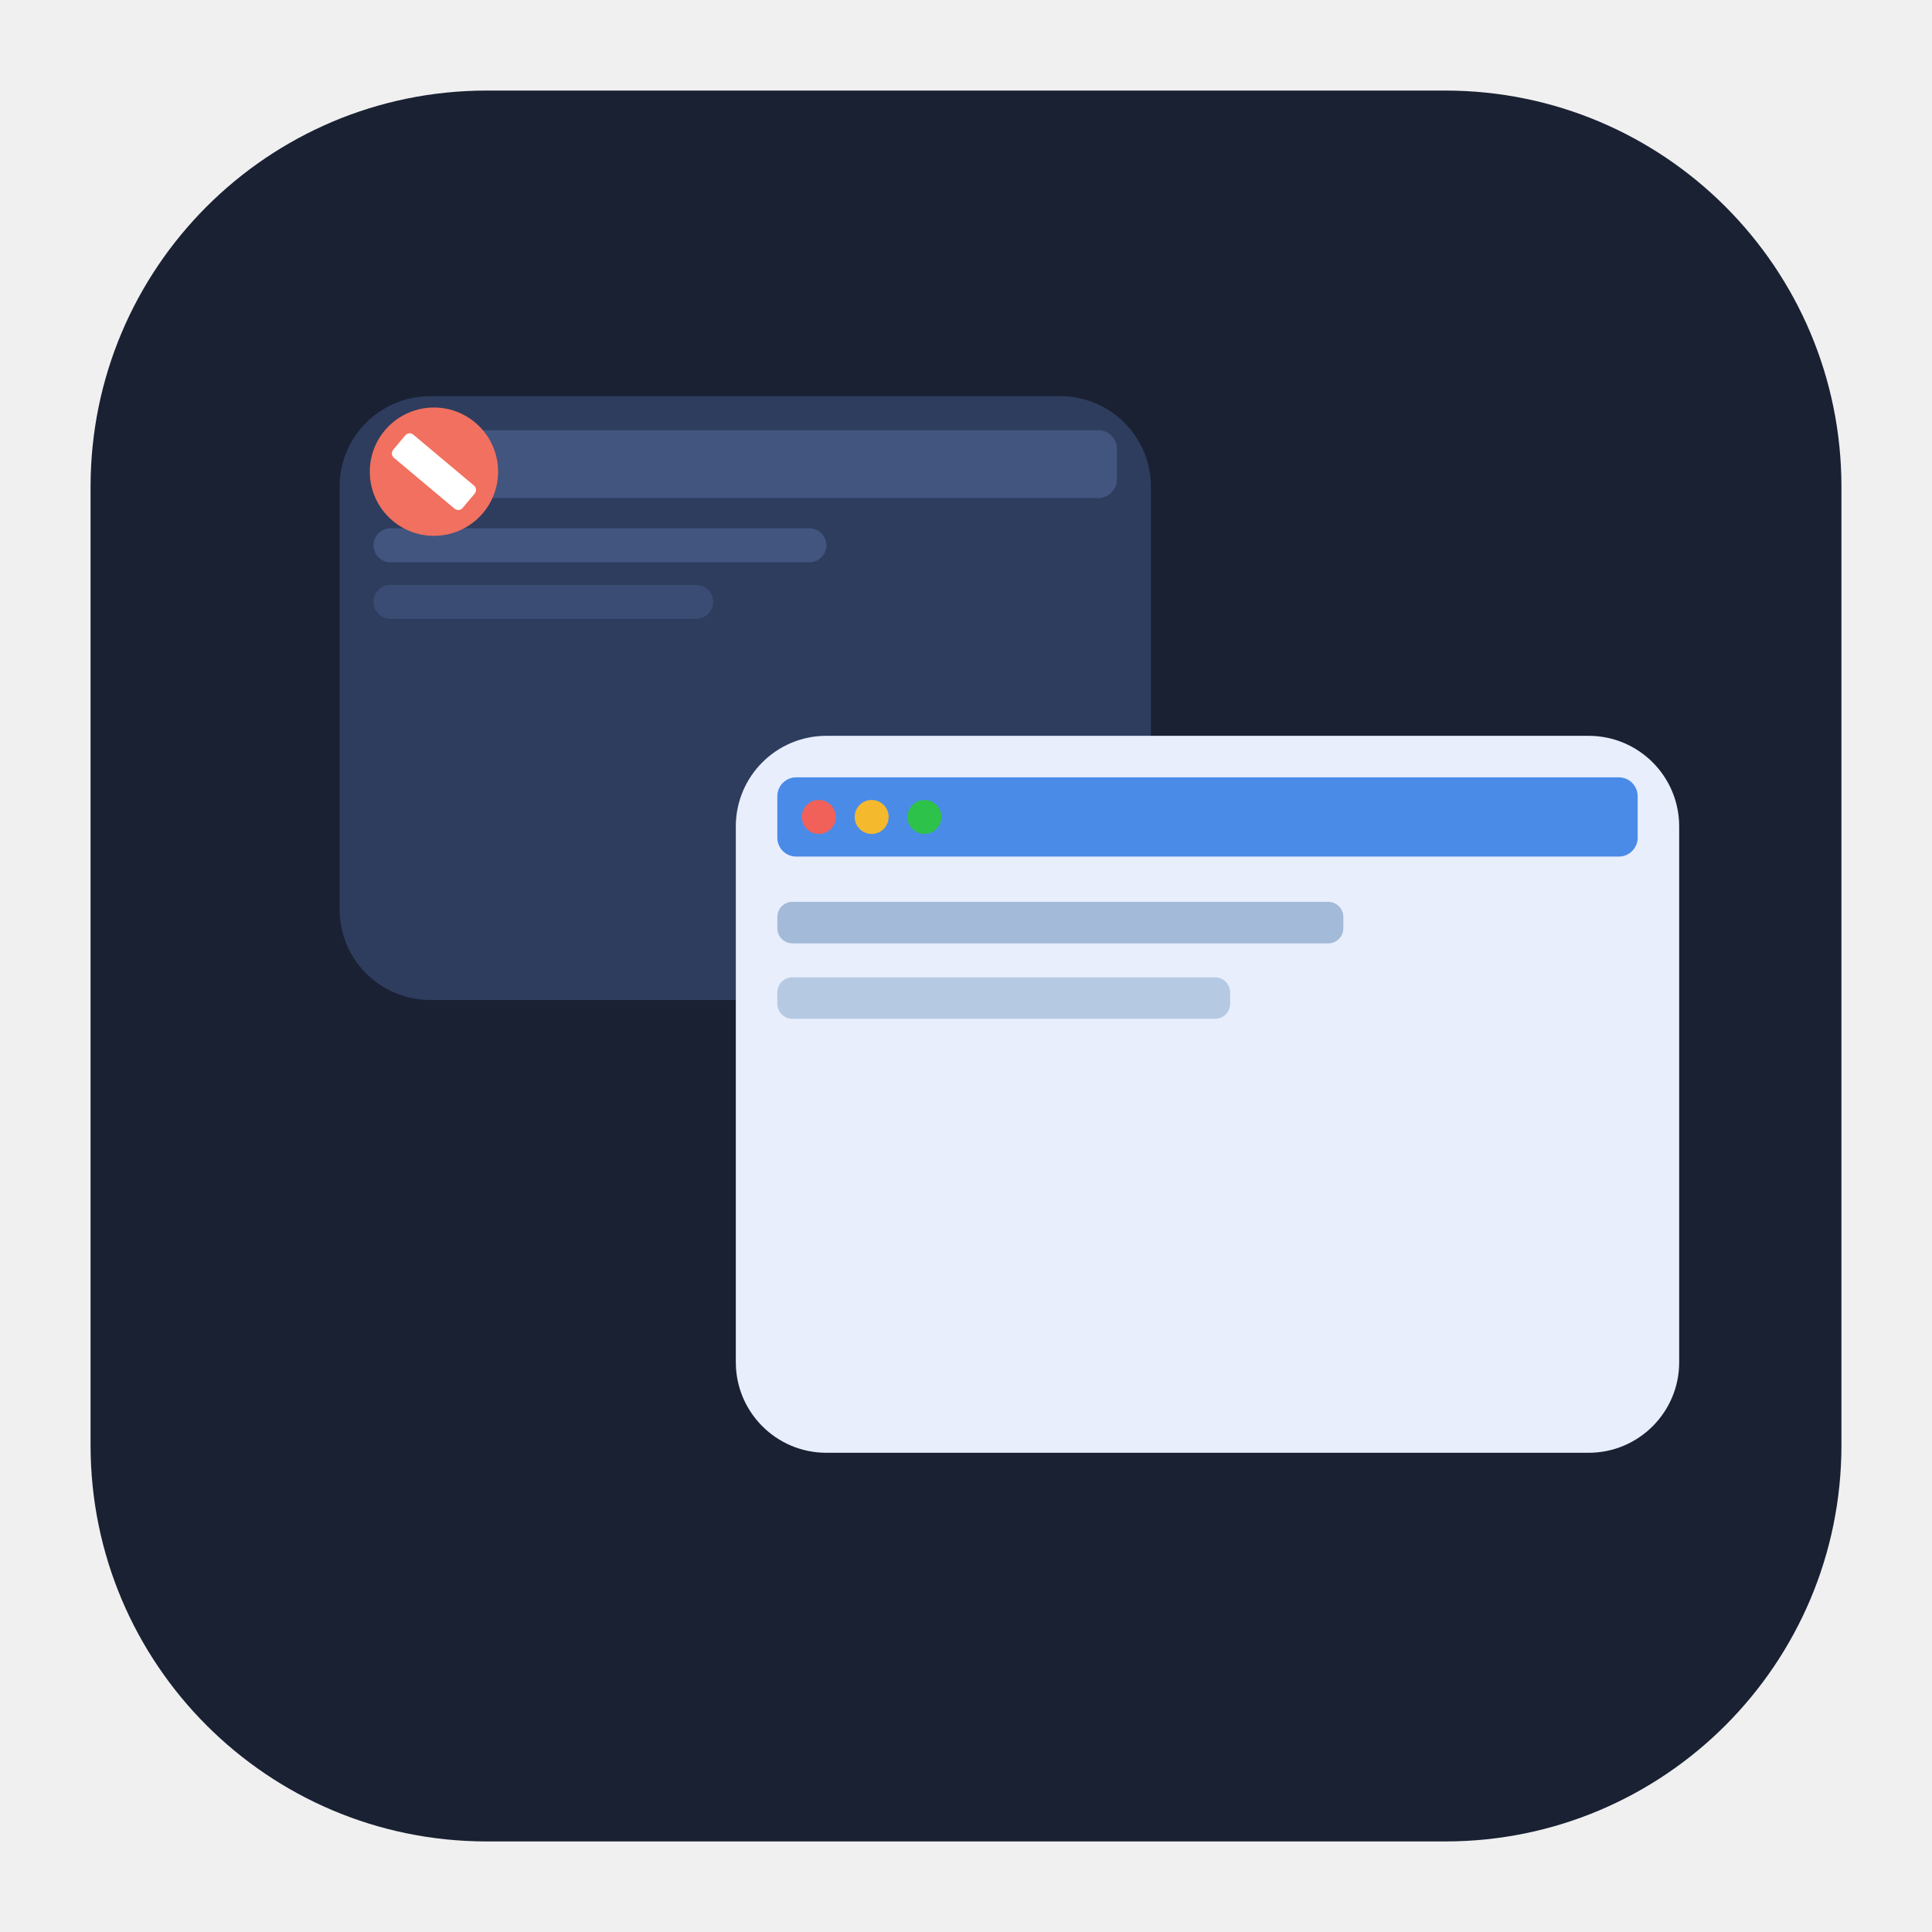
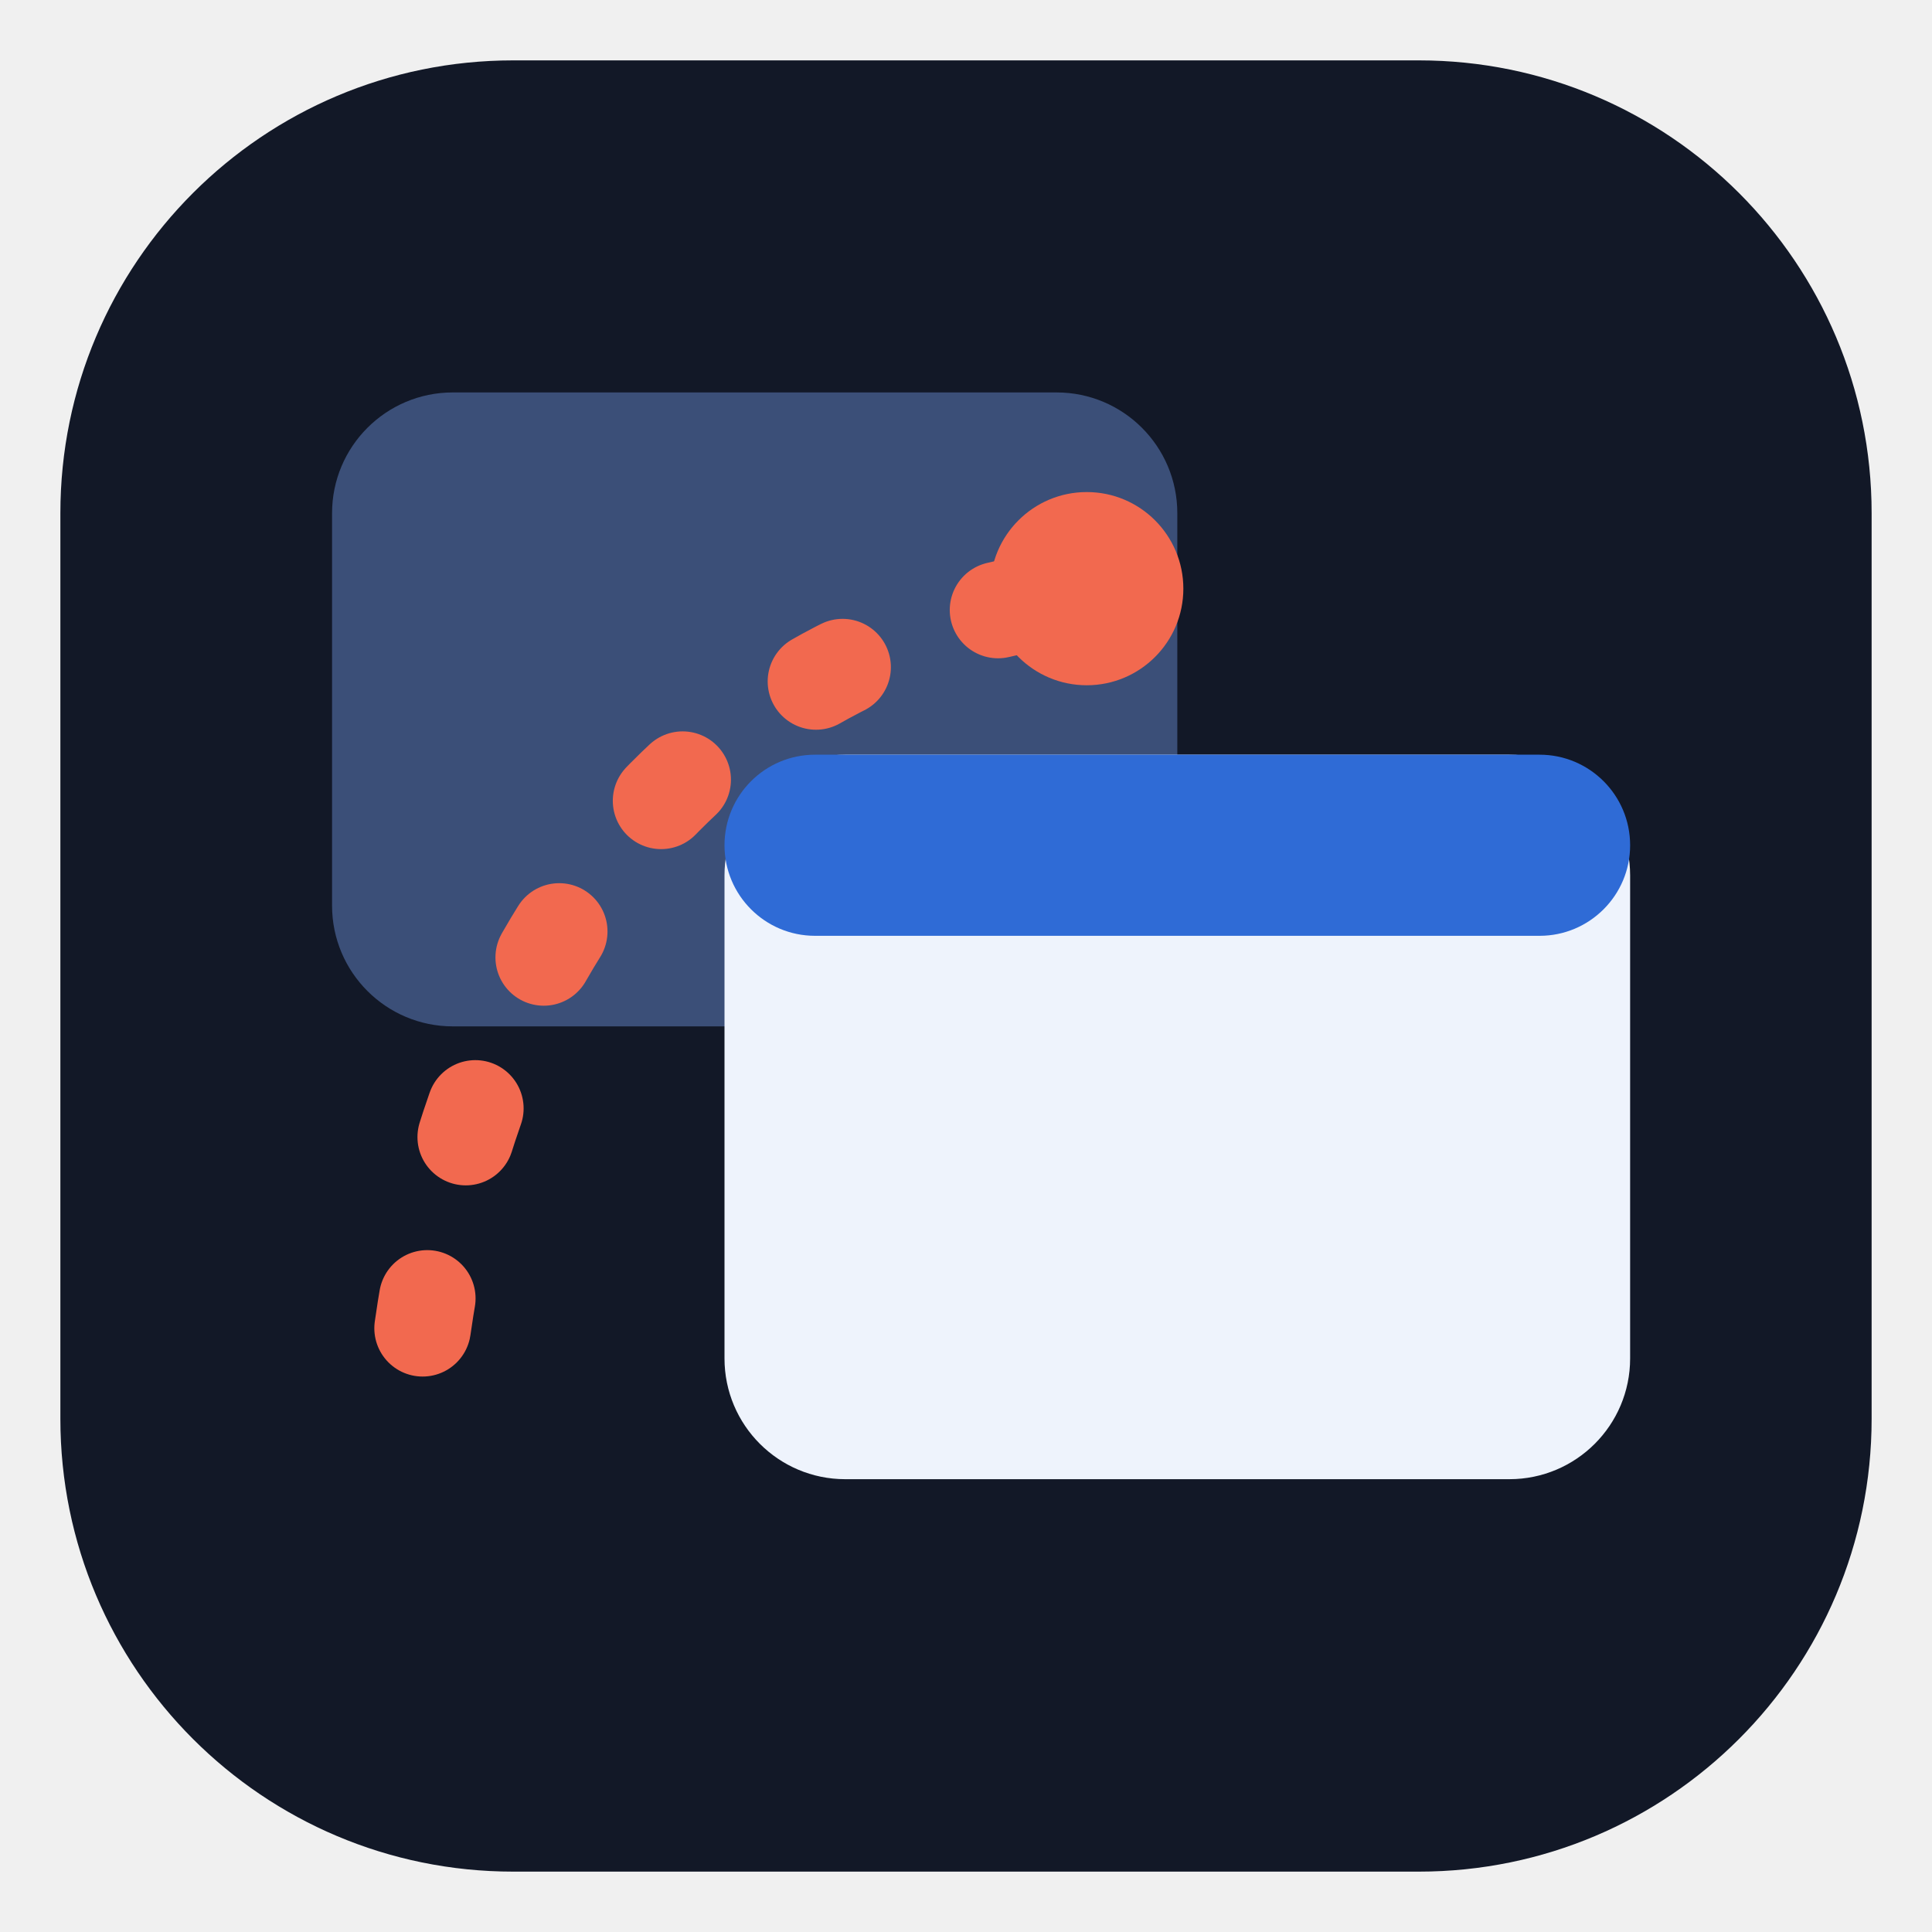
- <svg xmlns="http://www.w3.org/2000/svg" viewBox="0 0 1024 1024">
-   <rect x="48" y="48" width="928" height="928" rx="210" fill="#1A2133" />
-   <rect x="180" y="210" width="430" height="320" rx="48" fill="#2E3D5E" />
-   <rect x="232" y="228" width="360" height="36" rx="10" fill="#42557F" />
-   <rect x="198" y="280" width="240" height="18" rx="9" fill="#42557F" />
-   <rect x="198" y="310" width="180" height="18" rx="9" fill="#3A4C73" />
-   <circle cx="230" cy="250" r="34" fill="#F2705F" />
-   <rect x="206" y="242" width="48" height="16" rx="3" fill="#FFFFFF" transform="rotate(40 230 250)" />
-   <rect x="390" y="390" width="500" height="380" rx="48" fill="#E8EEFC" />
-   <rect x="412" y="412" width="456" height="42" rx="10" fill="#4A8BE8" />
-   <circle cx="434" cy="433" r="9" fill="#F2605A" />
-   <circle cx="462" cy="433" r="9" fill="#F5B92E" />
-   <circle cx="490" cy="433" r="9" fill="#2DC24A" />
-   <rect x="412" y="478" width="300" height="22" rx="8" fill="#A3BAD8" />
-   <rect x="412" y="518" width="240" height="22" rx="8" fill="#B5C9E3" />
+ <svg xmlns="http://www.w3.org/2000/svg" viewBox="0 0 64 64">
+   <rect x="2" y="2" width="60" height="60" rx="15" fill="#121827" />
+   <rect x="11" y="13" width="28" height="21" rx="4" fill="#3B4F78" />
+   <rect x="24" y="25" width="30" height="24" rx="4" fill="#EEF3FC" />
+   <rect x="24" y="25" width="30" height="6" rx="3" fill="#2F6BD6" />
+   <path d="M14 44 C 16 30, 24 22, 34 20" fill="none" stroke="#F2694F" stroke-width="3.2" stroke-linecap="round" stroke-dasharray="1 5.5" />
+   <circle cx="36" cy="19.5" r="3.2" fill="#F2694F" />
</svg>
